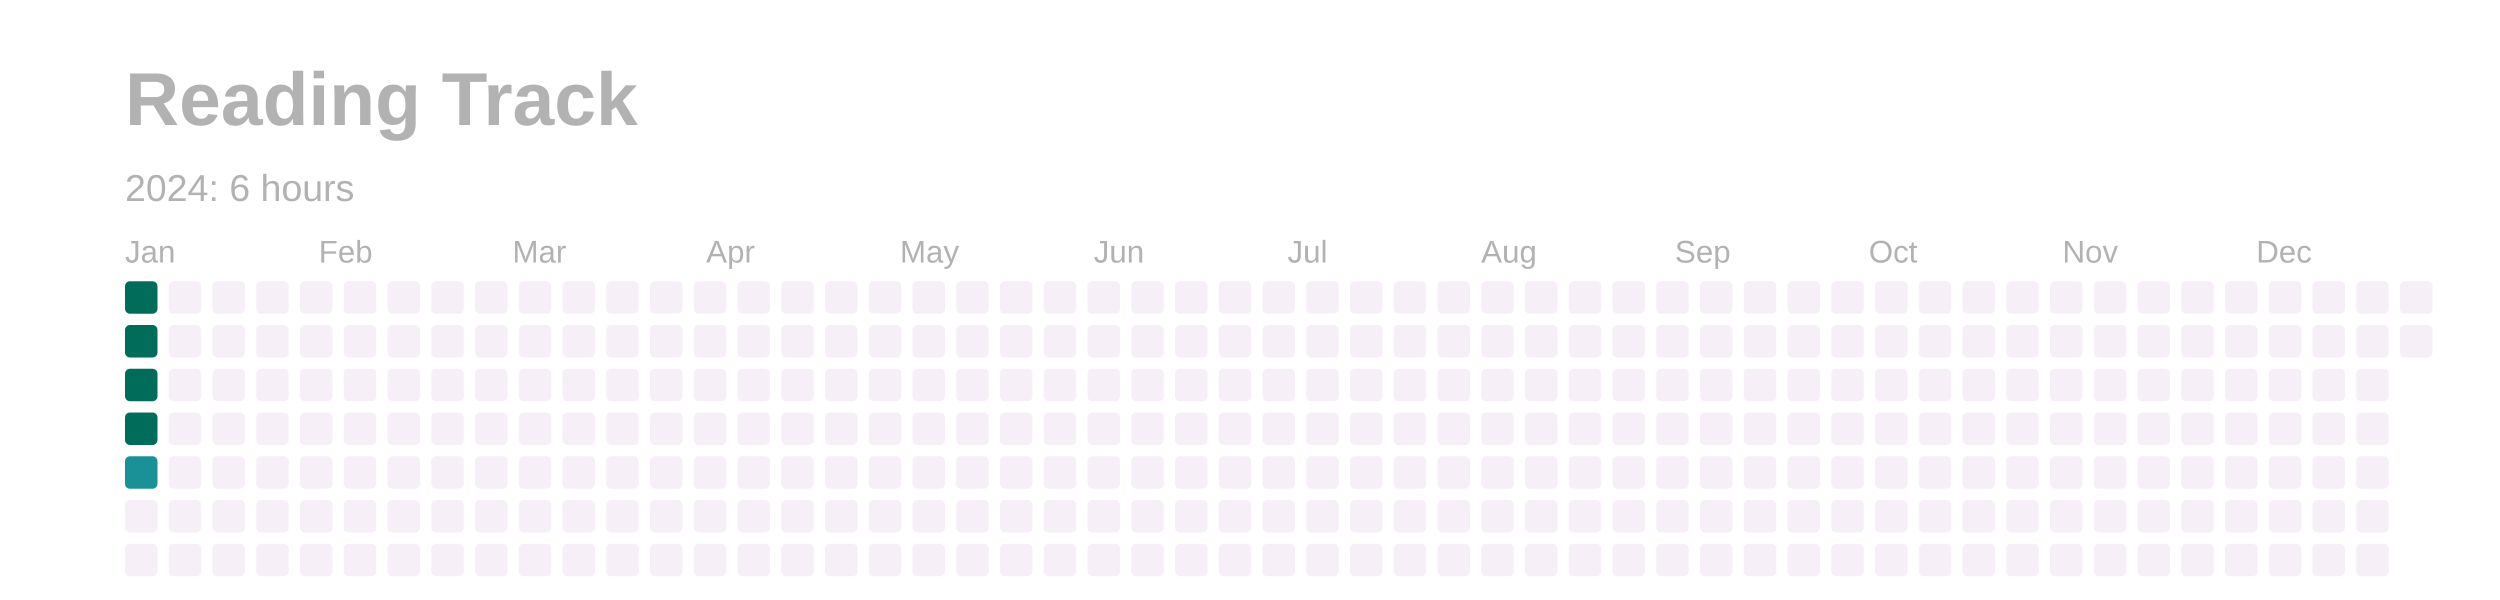
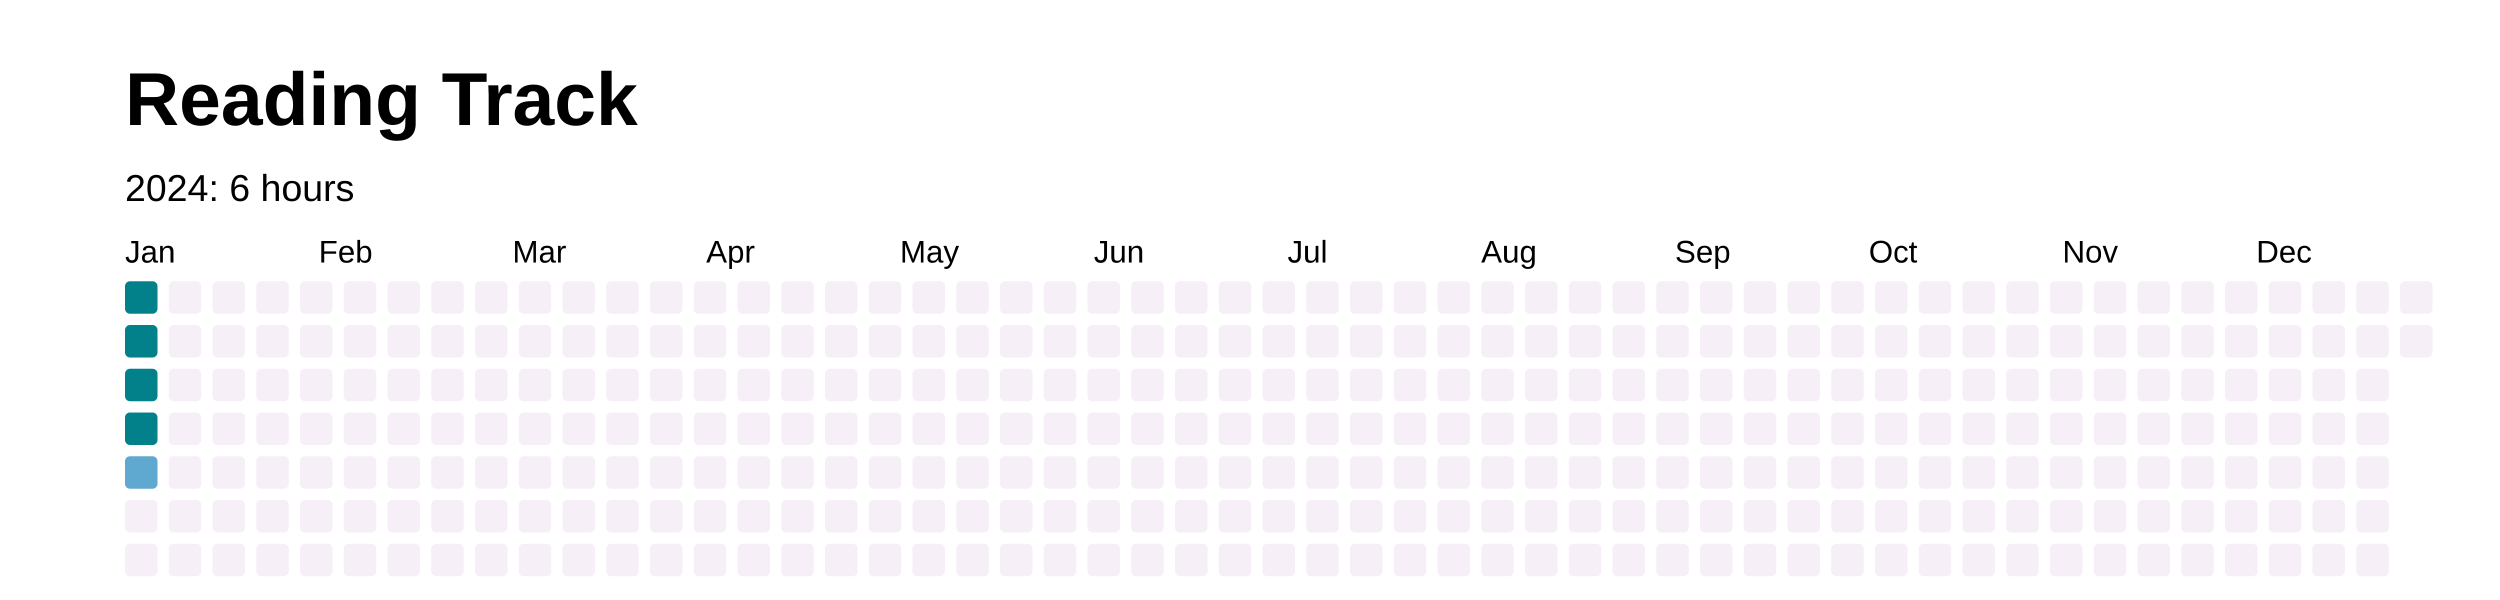
<svg xmlns="http://www.w3.org/2000/svg" baseProfile="full" height="48mm" version="1.1" viewBox="0,0,200,48" width="200mm">
  <defs />
  <rect fill="#FFFFFF" height="48" width="200" x="0" y="0" />
-   <text fill="#b2b2b2" style="font-size:6px; font-family:Arial; font-weight:bold;" x="10" y="10">Reading Track</text>
-   <text dominant-baseline="hanging" fill="#b2b2b2" style="font-size:3.0px; font-family:Arial;" x="10" y="14">2024: 6 hours</text>
-   <text fill="#b2b2b2" style="font-size:2.5px; font-family:Arial" x="10.0" y="21.0">Jan</text>
-   <text fill="#b2b2b2" style="font-size:2.5px; font-family:Arial" x="25.5" y="21.0">Feb</text>
-   <text fill="#b2b2b2" style="font-size:2.5px; font-family:Arial" x="41.0" y="21.0">Mar</text>
-   <text fill="#b2b2b2" style="font-size:2.5px; font-family:Arial" x="56.5" y="21.0">Apr</text>
-   <text fill="#b2b2b2" style="font-size:2.5px; font-family:Arial" x="72.0" y="21.0">May</text>
-   <text fill="#b2b2b2" style="font-size:2.5px; font-family:Arial" x="87.5" y="21.0">Jun</text>
-   <text fill="#b2b2b2" style="font-size:2.5px; font-family:Arial" x="103.0" y="21.0">Jul</text>
-   <text fill="#b2b2b2" style="font-size:2.5px; font-family:Arial" x="118.5" y="21.0">Aug</text>
-   <text fill="#b2b2b2" style="font-size:2.5px; font-family:Arial" x="134.0" y="21.0">Sep</text>
-   <text fill="#b2b2b2" style="font-size:2.5px; font-family:Arial" x="149.5" y="21.0">Oct</text>
-   <text fill="#b2b2b2" style="font-size:2.5px; font-family:Arial" x="165.0" y="21.0">Nov</text>
-   <text fill="#b2b2b2" style="font-size:2.5px; font-family:Arial" x="180.5" y="21.0">Dec</text>
-   <rect fill="#016c59" height="2.6" rx="0.4" ry="0.4" width="2.6" x="10.0" y="22.5" />
-   <rect fill="#016c59" height="2.6" rx="0.4" ry="0.4" width="2.6" x="10.0" y="26.0" />
-   <rect fill="#016c59" height="2.6" rx="0.4" ry="0.4" width="2.6" x="10.0" y="29.5" />
-   <rect fill="#016c59" height="2.6" rx="0.4" ry="0.4" width="2.6" x="10.0" y="33.0" />
-   <rect fill="#1a9097" height="2.6" rx="0.4" ry="0.4" width="2.6" x="10.0" y="36.5" />
+   <text fill="#000000" style="font-size:6px; font-family:Arial; font-weight:bold;" x="10" y="10">Reading Track</text>
+   <text dominant-baseline="hanging" fill="#000000" style="font-size:3.0px; font-family:Arial;" x="10" y="14">2024: 6 hours</text>
+   <text fill="#000000" style="font-size:2.5px; font-family:Arial" x="10.0" y="21.0">Jan</text>
+   <text fill="#000000" style="font-size:2.5px; font-family:Arial" x="25.5" y="21.0">Feb</text>
+   <text fill="#000000" style="font-size:2.5px; font-family:Arial" x="41.0" y="21.0">Mar</text>
+   <text fill="#000000" style="font-size:2.5px; font-family:Arial" x="56.5" y="21.0">Apr</text>
+   <text fill="#000000" style="font-size:2.5px; font-family:Arial" x="72.0" y="21.0">May</text>
+   <text fill="#000000" style="font-size:2.5px; font-family:Arial" x="87.5" y="21.0">Jun</text>
+   <text fill="#000000" style="font-size:2.5px; font-family:Arial" x="103.0" y="21.0">Jul</text>
+   <text fill="#000000" style="font-size:2.5px; font-family:Arial" x="118.5" y="21.0">Aug</text>
+   <text fill="#000000" style="font-size:2.5px; font-family:Arial" x="134.0" y="21.0">Sep</text>
+   <text fill="#000000" style="font-size:2.5px; font-family:Arial" x="149.5" y="21.0">Oct</text>
+   <text fill="#000000" style="font-size:2.5px; font-family:Arial" x="165.0" y="21.0">Nov</text>
+   <text fill="#000000" style="font-size:2.5px; font-family:Arial" x="180.5" y="21.0">Dec</text>
+   <rect fill="#02818a" height="2.6" rx="0.4" ry="0.4" width="2.6" x="10.0" y="22.5" />
+   <rect fill="#02818a" height="2.6" rx="0.4" ry="0.4" width="2.6" x="10.0" y="26.0" />
+   <rect fill="#02818a" height="2.6" rx="0.4" ry="0.4" width="2.6" x="10.0" y="29.5" />
+   <rect fill="#02818a" height="2.6" rx="0.4" ry="0.4" width="2.6" x="10.0" y="33.0" />
+   <rect fill="#5fa8cf" height="2.6" rx="0.4" ry="0.4" width="2.6" x="10.0" y="36.5" />
  <rect fill="#f6eff7" height="2.6" rx="0.4" ry="0.4" width="2.6" x="10.0" y="40.0" />
  <rect fill="#f6eff7" height="2.6" rx="0.4" ry="0.4" width="2.6" x="10.0" y="43.5" />
  <rect fill="#f6eff7" height="2.6" rx="0.4" ry="0.4" width="2.6" x="13.5" y="22.5" />
  <rect fill="#f6eff7" height="2.6" rx="0.4" ry="0.4" width="2.6" x="13.5" y="26.0" />
  <rect fill="#f6eff7" height="2.6" rx="0.4" ry="0.4" width="2.6" x="13.5" y="29.5" />
  <rect fill="#f6eff7" height="2.6" rx="0.4" ry="0.4" width="2.6" x="13.5" y="33.0" />
  <rect fill="#f6eff7" height="2.6" rx="0.4" ry="0.4" width="2.6" x="13.5" y="36.5" />
  <rect fill="#f6eff7" height="2.6" rx="0.4" ry="0.4" width="2.6" x="13.5" y="40.0" />
  <rect fill="#f6eff7" height="2.6" rx="0.4" ry="0.4" width="2.6" x="13.5" y="43.5" />
  <rect fill="#f6eff7" height="2.6" rx="0.4" ry="0.4" width="2.6" x="17.0" y="22.5" />
  <rect fill="#f6eff7" height="2.6" rx="0.4" ry="0.4" width="2.6" x="17.0" y="26.0" />
  <rect fill="#f6eff7" height="2.6" rx="0.4" ry="0.4" width="2.6" x="17.0" y="29.5" />
  <rect fill="#f6eff7" height="2.6" rx="0.4" ry="0.4" width="2.6" x="17.0" y="33.0" />
  <rect fill="#f6eff7" height="2.6" rx="0.4" ry="0.4" width="2.6" x="17.0" y="36.5" />
  <rect fill="#f6eff7" height="2.6" rx="0.4" ry="0.4" width="2.6" x="17.0" y="40.0" />
  <rect fill="#f6eff7" height="2.6" rx="0.4" ry="0.4" width="2.6" x="17.0" y="43.5" />
  <rect fill="#f6eff7" height="2.6" rx="0.4" ry="0.4" width="2.6" x="20.5" y="22.5" />
  <rect fill="#f6eff7" height="2.6" rx="0.4" ry="0.4" width="2.6" x="20.5" y="26.0" />
  <rect fill="#f6eff7" height="2.6" rx="0.4" ry="0.4" width="2.6" x="20.5" y="29.5" />
  <rect fill="#f6eff7" height="2.6" rx="0.4" ry="0.4" width="2.6" x="20.5" y="33.0" />
  <rect fill="#f6eff7" height="2.6" rx="0.4" ry="0.4" width="2.6" x="20.5" y="36.5" />
  <rect fill="#f6eff7" height="2.6" rx="0.4" ry="0.4" width="2.6" x="20.5" y="40.0" />
  <rect fill="#f6eff7" height="2.6" rx="0.4" ry="0.4" width="2.6" x="20.5" y="43.5" />
  <rect fill="#f6eff7" height="2.6" rx="0.4" ry="0.4" width="2.6" x="24.0" y="22.5" />
  <rect fill="#f6eff7" height="2.6" rx="0.4" ry="0.4" width="2.6" x="24.0" y="26.0" />
  <rect fill="#f6eff7" height="2.6" rx="0.4" ry="0.4" width="2.6" x="24.0" y="29.5" />
  <rect fill="#f6eff7" height="2.6" rx="0.4" ry="0.4" width="2.6" x="24.0" y="33.0" />
  <rect fill="#f6eff7" height="2.6" rx="0.4" ry="0.4" width="2.6" x="24.0" y="36.5" />
  <rect fill="#f6eff7" height="2.6" rx="0.4" ry="0.4" width="2.6" x="24.0" y="40.0" />
  <rect fill="#f6eff7" height="2.6" rx="0.4" ry="0.4" width="2.6" x="24.0" y="43.5" />
  <rect fill="#f6eff7" height="2.6" rx="0.4" ry="0.4" width="2.6" x="27.5" y="22.5" />
  <rect fill="#f6eff7" height="2.6" rx="0.4" ry="0.4" width="2.6" x="27.5" y="26.0" />
  <rect fill="#f6eff7" height="2.6" rx="0.4" ry="0.4" width="2.6" x="27.5" y="29.5" />
  <rect fill="#f6eff7" height="2.6" rx="0.4" ry="0.4" width="2.6" x="27.5" y="33.0" />
  <rect fill="#f6eff7" height="2.6" rx="0.4" ry="0.4" width="2.6" x="27.5" y="36.5" />
  <rect fill="#f6eff7" height="2.6" rx="0.4" ry="0.4" width="2.6" x="27.5" y="40.0" />
  <rect fill="#f6eff7" height="2.6" rx="0.4" ry="0.4" width="2.6" x="27.5" y="43.5" />
  <rect fill="#f6eff7" height="2.6" rx="0.4" ry="0.4" width="2.6" x="31.0" y="22.5" />
  <rect fill="#f6eff7" height="2.6" rx="0.4" ry="0.4" width="2.6" x="31.0" y="26.0" />
  <rect fill="#f6eff7" height="2.6" rx="0.4" ry="0.4" width="2.6" x="31.0" y="29.5" />
  <rect fill="#f6eff7" height="2.6" rx="0.4" ry="0.4" width="2.6" x="31.0" y="33.0" />
  <rect fill="#f6eff7" height="2.6" rx="0.4" ry="0.4" width="2.6" x="31.0" y="36.5" />
  <rect fill="#f6eff7" height="2.6" rx="0.4" ry="0.4" width="2.6" x="31.0" y="40.0" />
  <rect fill="#f6eff7" height="2.6" rx="0.4" ry="0.4" width="2.6" x="31.0" y="43.5" />
  <rect fill="#f6eff7" height="2.6" rx="0.4" ry="0.4" width="2.6" x="34.5" y="22.5" />
  <rect fill="#f6eff7" height="2.6" rx="0.4" ry="0.4" width="2.6" x="34.5" y="26.0" />
  <rect fill="#f6eff7" height="2.6" rx="0.4" ry="0.4" width="2.6" x="34.5" y="29.5" />
  <rect fill="#f6eff7" height="2.6" rx="0.4" ry="0.4" width="2.6" x="34.5" y="33.0" />
  <rect fill="#f6eff7" height="2.6" rx="0.4" ry="0.4" width="2.6" x="34.5" y="36.5" />
  <rect fill="#f6eff7" height="2.6" rx="0.4" ry="0.4" width="2.6" x="34.5" y="40.0" />
  <rect fill="#f6eff7" height="2.6" rx="0.4" ry="0.4" width="2.6" x="34.5" y="43.5" />
  <rect fill="#f6eff7" height="2.6" rx="0.4" ry="0.4" width="2.6" x="38.0" y="22.5" />
  <rect fill="#f6eff7" height="2.6" rx="0.4" ry="0.4" width="2.6" x="38.0" y="26.0" />
  <rect fill="#f6eff7" height="2.6" rx="0.4" ry="0.4" width="2.6" x="38.0" y="29.5" />
  <rect fill="#f6eff7" height="2.6" rx="0.4" ry="0.4" width="2.6" x="38.0" y="33.0" />
  <rect fill="#f6eff7" height="2.6" rx="0.4" ry="0.4" width="2.6" x="38.0" y="36.5" />
  <rect fill="#f6eff7" height="2.6" rx="0.4" ry="0.4" width="2.6" x="38.0" y="40.0" />
  <rect fill="#f6eff7" height="2.6" rx="0.4" ry="0.4" width="2.6" x="38.0" y="43.5" />
  <rect fill="#f6eff7" height="2.6" rx="0.4" ry="0.4" width="2.6" x="41.5" y="22.5" />
  <rect fill="#f6eff7" height="2.6" rx="0.4" ry="0.4" width="2.6" x="41.5" y="26.0" />
  <rect fill="#f6eff7" height="2.6" rx="0.4" ry="0.4" width="2.6" x="41.5" y="29.5" />
  <rect fill="#f6eff7" height="2.6" rx="0.4" ry="0.4" width="2.6" x="41.5" y="33.0" />
  <rect fill="#f6eff7" height="2.6" rx="0.4" ry="0.4" width="2.6" x="41.5" y="36.5" />
  <rect fill="#f6eff7" height="2.6" rx="0.4" ry="0.4" width="2.6" x="41.5" y="40.0" />
  <rect fill="#f6eff7" height="2.6" rx="0.4" ry="0.4" width="2.6" x="41.5" y="43.5" />
  <rect fill="#f6eff7" height="2.6" rx="0.4" ry="0.4" width="2.6" x="45.0" y="22.5" />
  <rect fill="#f6eff7" height="2.6" rx="0.4" ry="0.4" width="2.6" x="45.0" y="26.0" />
  <rect fill="#f6eff7" height="2.6" rx="0.4" ry="0.4" width="2.6" x="45.0" y="29.5" />
  <rect fill="#f6eff7" height="2.6" rx="0.4" ry="0.4" width="2.6" x="45.0" y="33.0" />
  <rect fill="#f6eff7" height="2.6" rx="0.4" ry="0.4" width="2.6" x="45.0" y="36.5" />
  <rect fill="#f6eff7" height="2.6" rx="0.4" ry="0.4" width="2.6" x="45.0" y="40.0" />
  <rect fill="#f6eff7" height="2.6" rx="0.4" ry="0.4" width="2.6" x="45.0" y="43.5" />
  <rect fill="#f6eff7" height="2.6" rx="0.4" ry="0.4" width="2.6" x="48.5" y="22.5" />
  <rect fill="#f6eff7" height="2.6" rx="0.4" ry="0.4" width="2.6" x="48.5" y="26.0" />
  <rect fill="#f6eff7" height="2.6" rx="0.4" ry="0.4" width="2.6" x="48.5" y="29.5" />
  <rect fill="#f6eff7" height="2.6" rx="0.4" ry="0.4" width="2.6" x="48.5" y="33.0" />
  <rect fill="#f6eff7" height="2.6" rx="0.4" ry="0.4" width="2.6" x="48.5" y="36.5" />
  <rect fill="#f6eff7" height="2.6" rx="0.4" ry="0.4" width="2.6" x="48.5" y="40.0" />
  <rect fill="#f6eff7" height="2.6" rx="0.4" ry="0.4" width="2.6" x="48.5" y="43.5" />
  <rect fill="#f6eff7" height="2.6" rx="0.4" ry="0.4" width="2.6" x="52.0" y="22.5" />
  <rect fill="#f6eff7" height="2.6" rx="0.4" ry="0.4" width="2.6" x="52.0" y="26.0" />
  <rect fill="#f6eff7" height="2.6" rx="0.4" ry="0.4" width="2.6" x="52.0" y="29.5" />
  <rect fill="#f6eff7" height="2.6" rx="0.4" ry="0.4" width="2.6" x="52.0" y="33.0" />
  <rect fill="#f6eff7" height="2.6" rx="0.4" ry="0.4" width="2.6" x="52.0" y="36.5" />
  <rect fill="#f6eff7" height="2.6" rx="0.4" ry="0.4" width="2.6" x="52.0" y="40.0" />
  <rect fill="#f6eff7" height="2.6" rx="0.4" ry="0.4" width="2.6" x="52.0" y="43.5" />
  <rect fill="#f6eff7" height="2.6" rx="0.4" ry="0.4" width="2.6" x="55.5" y="22.5" />
  <rect fill="#f6eff7" height="2.6" rx="0.4" ry="0.4" width="2.6" x="55.5" y="26.0" />
  <rect fill="#f6eff7" height="2.6" rx="0.4" ry="0.4" width="2.6" x="55.5" y="29.5" />
  <rect fill="#f6eff7" height="2.6" rx="0.4" ry="0.4" width="2.6" x="55.5" y="33.0" />
  <rect fill="#f6eff7" height="2.6" rx="0.4" ry="0.4" width="2.6" x="55.5" y="36.5" />
  <rect fill="#f6eff7" height="2.6" rx="0.4" ry="0.4" width="2.6" x="55.5" y="40.0" />
  <rect fill="#f6eff7" height="2.6" rx="0.4" ry="0.4" width="2.6" x="55.5" y="43.5" />
  <rect fill="#f6eff7" height="2.6" rx="0.4" ry="0.4" width="2.6" x="59.0" y="22.5" />
  <rect fill="#f6eff7" height="2.6" rx="0.4" ry="0.4" width="2.6" x="59.0" y="26.0" />
  <rect fill="#f6eff7" height="2.6" rx="0.4" ry="0.4" width="2.6" x="59.0" y="29.5" />
  <rect fill="#f6eff7" height="2.6" rx="0.4" ry="0.4" width="2.6" x="59.0" y="33.0" />
  <rect fill="#f6eff7" height="2.6" rx="0.4" ry="0.4" width="2.6" x="59.0" y="36.5" />
  <rect fill="#f6eff7" height="2.6" rx="0.4" ry="0.4" width="2.6" x="59.0" y="40.0" />
  <rect fill="#f6eff7" height="2.6" rx="0.4" ry="0.4" width="2.6" x="59.0" y="43.5" />
  <rect fill="#f6eff7" height="2.6" rx="0.4" ry="0.4" width="2.6" x="62.5" y="22.5" />
  <rect fill="#f6eff7" height="2.6" rx="0.4" ry="0.4" width="2.6" x="62.5" y="26.0" />
  <rect fill="#f6eff7" height="2.6" rx="0.4" ry="0.4" width="2.6" x="62.5" y="29.5" />
  <rect fill="#f6eff7" height="2.6" rx="0.4" ry="0.4" width="2.6" x="62.5" y="33.0" />
  <rect fill="#f6eff7" height="2.6" rx="0.4" ry="0.4" width="2.6" x="62.5" y="36.5" />
  <rect fill="#f6eff7" height="2.6" rx="0.4" ry="0.4" width="2.6" x="62.5" y="40.0" />
  <rect fill="#f6eff7" height="2.6" rx="0.4" ry="0.4" width="2.6" x="62.5" y="43.5" />
  <rect fill="#f6eff7" height="2.6" rx="0.4" ry="0.4" width="2.6" x="66.0" y="22.5" />
  <rect fill="#f6eff7" height="2.6" rx="0.4" ry="0.4" width="2.6" x="66.0" y="26.0" />
  <rect fill="#f6eff7" height="2.6" rx="0.4" ry="0.4" width="2.6" x="66.0" y="29.5" />
  <rect fill="#f6eff7" height="2.6" rx="0.4" ry="0.4" width="2.6" x="66.0" y="33.0" />
  <rect fill="#f6eff7" height="2.6" rx="0.4" ry="0.4" width="2.6" x="66.0" y="36.5" />
  <rect fill="#f6eff7" height="2.6" rx="0.4" ry="0.4" width="2.6" x="66.0" y="40.0" />
  <rect fill="#f6eff7" height="2.6" rx="0.4" ry="0.4" width="2.6" x="66.0" y="43.5" />
  <rect fill="#f6eff7" height="2.6" rx="0.4" ry="0.4" width="2.6" x="69.5" y="22.5" />
  <rect fill="#f6eff7" height="2.6" rx="0.4" ry="0.4" width="2.6" x="69.5" y="26.0" />
  <rect fill="#f6eff7" height="2.6" rx="0.4" ry="0.4" width="2.6" x="69.5" y="29.5" />
  <rect fill="#f6eff7" height="2.6" rx="0.4" ry="0.4" width="2.6" x="69.5" y="33.0" />
  <rect fill="#f6eff7" height="2.6" rx="0.4" ry="0.4" width="2.6" x="69.5" y="36.5" />
  <rect fill="#f6eff7" height="2.6" rx="0.4" ry="0.4" width="2.6" x="69.5" y="40.0" />
  <rect fill="#f6eff7" height="2.6" rx="0.4" ry="0.4" width="2.6" x="69.5" y="43.5" />
  <rect fill="#f6eff7" height="2.6" rx="0.4" ry="0.4" width="2.6" x="73.0" y="22.5" />
  <rect fill="#f6eff7" height="2.6" rx="0.4" ry="0.4" width="2.6" x="73.0" y="26.0" />
  <rect fill="#f6eff7" height="2.6" rx="0.4" ry="0.4" width="2.6" x="73.0" y="29.5" />
  <rect fill="#f6eff7" height="2.6" rx="0.4" ry="0.4" width="2.6" x="73.0" y="33.0" />
  <rect fill="#f6eff7" height="2.6" rx="0.4" ry="0.4" width="2.6" x="73.0" y="36.5" />
  <rect fill="#f6eff7" height="2.6" rx="0.4" ry="0.4" width="2.6" x="73.0" y="40.0" />
  <rect fill="#f6eff7" height="2.6" rx="0.4" ry="0.4" width="2.6" x="73.0" y="43.5" />
  <rect fill="#f6eff7" height="2.6" rx="0.4" ry="0.4" width="2.6" x="76.5" y="22.5" />
  <rect fill="#f6eff7" height="2.6" rx="0.4" ry="0.4" width="2.6" x="76.5" y="26.0" />
  <rect fill="#f6eff7" height="2.6" rx="0.4" ry="0.4" width="2.6" x="76.5" y="29.5" />
  <rect fill="#f6eff7" height="2.6" rx="0.4" ry="0.4" width="2.6" x="76.5" y="33.0" />
  <rect fill="#f6eff7" height="2.6" rx="0.4" ry="0.4" width="2.6" x="76.5" y="36.5" />
  <rect fill="#f6eff7" height="2.6" rx="0.4" ry="0.4" width="2.6" x="76.5" y="40.0" />
  <rect fill="#f6eff7" height="2.6" rx="0.4" ry="0.4" width="2.6" x="76.5" y="43.5" />
  <rect fill="#f6eff7" height="2.6" rx="0.4" ry="0.4" width="2.6" x="80.0" y="22.5" />
  <rect fill="#f6eff7" height="2.6" rx="0.4" ry="0.4" width="2.6" x="80.0" y="26.0" />
  <rect fill="#f6eff7" height="2.6" rx="0.4" ry="0.4" width="2.6" x="80.0" y="29.5" />
  <rect fill="#f6eff7" height="2.6" rx="0.4" ry="0.4" width="2.6" x="80.0" y="33.0" />
  <rect fill="#f6eff7" height="2.6" rx="0.4" ry="0.4" width="2.6" x="80.0" y="36.5" />
  <rect fill="#f6eff7" height="2.6" rx="0.4" ry="0.4" width="2.6" x="80.0" y="40.0" />
  <rect fill="#f6eff7" height="2.6" rx="0.4" ry="0.4" width="2.6" x="80.0" y="43.5" />
  <rect fill="#f6eff7" height="2.6" rx="0.4" ry="0.4" width="2.6" x="83.5" y="22.5" />
  <rect fill="#f6eff7" height="2.6" rx="0.4" ry="0.4" width="2.6" x="83.5" y="26.0" />
  <rect fill="#f6eff7" height="2.6" rx="0.4" ry="0.4" width="2.6" x="83.5" y="29.5" />
  <rect fill="#f6eff7" height="2.6" rx="0.4" ry="0.4" width="2.6" x="83.5" y="33.0" />
  <rect fill="#f6eff7" height="2.6" rx="0.4" ry="0.4" width="2.6" x="83.5" y="36.5" />
  <rect fill="#f6eff7" height="2.6" rx="0.4" ry="0.4" width="2.6" x="83.5" y="40.0" />
  <rect fill="#f6eff7" height="2.6" rx="0.4" ry="0.4" width="2.6" x="83.5" y="43.5" />
  <rect fill="#f6eff7" height="2.6" rx="0.4" ry="0.4" width="2.6" x="87.0" y="22.5" />
  <rect fill="#f6eff7" height="2.6" rx="0.4" ry="0.4" width="2.6" x="87.0" y="26.0" />
  <rect fill="#f6eff7" height="2.6" rx="0.4" ry="0.4" width="2.6" x="87.0" y="29.5" />
  <rect fill="#f6eff7" height="2.6" rx="0.4" ry="0.4" width="2.6" x="87.0" y="33.0" />
  <rect fill="#f6eff7" height="2.6" rx="0.4" ry="0.4" width="2.6" x="87.0" y="36.5" />
  <rect fill="#f6eff7" height="2.6" rx="0.4" ry="0.4" width="2.6" x="87.0" y="40.0" />
  <rect fill="#f6eff7" height="2.6" rx="0.4" ry="0.4" width="2.6" x="87.0" y="43.5" />
  <rect fill="#f6eff7" height="2.6" rx="0.4" ry="0.4" width="2.6" x="90.5" y="22.5" />
  <rect fill="#f6eff7" height="2.6" rx="0.4" ry="0.4" width="2.6" x="90.5" y="26.0" />
  <rect fill="#f6eff7" height="2.6" rx="0.4" ry="0.4" width="2.6" x="90.5" y="29.5" />
  <rect fill="#f6eff7" height="2.6" rx="0.4" ry="0.4" width="2.6" x="90.5" y="33.0" />
  <rect fill="#f6eff7" height="2.6" rx="0.4" ry="0.4" width="2.6" x="90.5" y="36.5" />
  <rect fill="#f6eff7" height="2.6" rx="0.4" ry="0.4" width="2.6" x="90.5" y="40.0" />
  <rect fill="#f6eff7" height="2.6" rx="0.4" ry="0.4" width="2.6" x="90.5" y="43.5" />
  <rect fill="#f6eff7" height="2.6" rx="0.4" ry="0.4" width="2.6" x="94.0" y="22.5" />
  <rect fill="#f6eff7" height="2.6" rx="0.4" ry="0.4" width="2.6" x="94.0" y="26.0" />
  <rect fill="#f6eff7" height="2.6" rx="0.4" ry="0.4" width="2.6" x="94.0" y="29.5" />
  <rect fill="#f6eff7" height="2.6" rx="0.4" ry="0.4" width="2.6" x="94.0" y="33.0" />
  <rect fill="#f6eff7" height="2.6" rx="0.4" ry="0.4" width="2.6" x="94.0" y="36.5" />
  <rect fill="#f6eff7" height="2.6" rx="0.4" ry="0.4" width="2.6" x="94.0" y="40.0" />
  <rect fill="#f6eff7" height="2.6" rx="0.4" ry="0.4" width="2.6" x="94.0" y="43.5" />
  <rect fill="#f6eff7" height="2.6" rx="0.4" ry="0.4" width="2.6" x="97.5" y="22.5" />
  <rect fill="#f6eff7" height="2.6" rx="0.4" ry="0.4" width="2.6" x="97.5" y="26.0" />
  <rect fill="#f6eff7" height="2.6" rx="0.4" ry="0.4" width="2.6" x="97.5" y="29.5" />
  <rect fill="#f6eff7" height="2.6" rx="0.4" ry="0.4" width="2.6" x="97.5" y="33.0" />
  <rect fill="#f6eff7" height="2.6" rx="0.4" ry="0.4" width="2.6" x="97.5" y="36.5" />
  <rect fill="#f6eff7" height="2.6" rx="0.4" ry="0.4" width="2.6" x="97.5" y="40.0" />
  <rect fill="#f6eff7" height="2.6" rx="0.4" ry="0.4" width="2.6" x="97.5" y="43.5" />
  <rect fill="#f6eff7" height="2.6" rx="0.4" ry="0.4" width="2.6" x="101.0" y="22.5" />
  <rect fill="#f6eff7" height="2.6" rx="0.4" ry="0.4" width="2.6" x="101.0" y="26.0" />
  <rect fill="#f6eff7" height="2.6" rx="0.4" ry="0.4" width="2.6" x="101.0" y="29.5" />
  <rect fill="#f6eff7" height="2.6" rx="0.4" ry="0.4" width="2.6" x="101.0" y="33.0" />
  <rect fill="#f6eff7" height="2.6" rx="0.4" ry="0.4" width="2.6" x="101.0" y="36.5" />
  <rect fill="#f6eff7" height="2.6" rx="0.4" ry="0.4" width="2.6" x="101.0" y="40.0" />
  <rect fill="#f6eff7" height="2.6" rx="0.4" ry="0.4" width="2.6" x="101.0" y="43.5" />
  <rect fill="#f6eff7" height="2.6" rx="0.4" ry="0.4" width="2.6" x="104.5" y="22.5" />
  <rect fill="#f6eff7" height="2.6" rx="0.4" ry="0.4" width="2.6" x="104.5" y="26.0" />
  <rect fill="#f6eff7" height="2.6" rx="0.4" ry="0.4" width="2.6" x="104.5" y="29.5" />
  <rect fill="#f6eff7" height="2.6" rx="0.4" ry="0.4" width="2.6" x="104.5" y="33.0" />
  <rect fill="#f6eff7" height="2.6" rx="0.4" ry="0.4" width="2.6" x="104.5" y="36.5" />
  <rect fill="#f6eff7" height="2.6" rx="0.4" ry="0.4" width="2.6" x="104.5" y="40.0" />
  <rect fill="#f6eff7" height="2.6" rx="0.4" ry="0.4" width="2.6" x="104.5" y="43.5" />
  <rect fill="#f6eff7" height="2.6" rx="0.4" ry="0.4" width="2.6" x="108.0" y="22.5" />
  <rect fill="#f6eff7" height="2.6" rx="0.4" ry="0.4" width="2.6" x="108.0" y="26.0" />
  <rect fill="#f6eff7" height="2.6" rx="0.4" ry="0.4" width="2.6" x="108.0" y="29.5" />
  <rect fill="#f6eff7" height="2.6" rx="0.4" ry="0.4" width="2.6" x="108.0" y="33.0" />
  <rect fill="#f6eff7" height="2.6" rx="0.4" ry="0.4" width="2.6" x="108.0" y="36.5" />
  <rect fill="#f6eff7" height="2.6" rx="0.4" ry="0.4" width="2.6" x="108.0" y="40.0" />
  <rect fill="#f6eff7" height="2.6" rx="0.4" ry="0.4" width="2.6" x="108.0" y="43.5" />
  <rect fill="#f6eff7" height="2.6" rx="0.4" ry="0.4" width="2.6" x="111.5" y="22.5" />
  <rect fill="#f6eff7" height="2.6" rx="0.4" ry="0.4" width="2.6" x="111.5" y="26.0" />
  <rect fill="#f6eff7" height="2.6" rx="0.4" ry="0.4" width="2.6" x="111.5" y="29.5" />
  <rect fill="#f6eff7" height="2.6" rx="0.4" ry="0.4" width="2.6" x="111.5" y="33.0" />
  <rect fill="#f6eff7" height="2.6" rx="0.4" ry="0.4" width="2.6" x="111.5" y="36.5" />
  <rect fill="#f6eff7" height="2.6" rx="0.4" ry="0.4" width="2.6" x="111.5" y="40.0" />
  <rect fill="#f6eff7" height="2.6" rx="0.4" ry="0.4" width="2.6" x="111.5" y="43.5" />
  <rect fill="#f6eff7" height="2.6" rx="0.4" ry="0.4" width="2.6" x="115.0" y="22.5" />
  <rect fill="#f6eff7" height="2.6" rx="0.4" ry="0.4" width="2.6" x="115.0" y="26.0" />
  <rect fill="#f6eff7" height="2.6" rx="0.4" ry="0.4" width="2.6" x="115.0" y="29.5" />
  <rect fill="#f6eff7" height="2.6" rx="0.4" ry="0.4" width="2.6" x="115.0" y="33.0" />
  <rect fill="#f6eff7" height="2.6" rx="0.4" ry="0.4" width="2.6" x="115.0" y="36.5" />
  <rect fill="#f6eff7" height="2.6" rx="0.4" ry="0.4" width="2.6" x="115.0" y="40.0" />
  <rect fill="#f6eff7" height="2.6" rx="0.4" ry="0.4" width="2.6" x="115.0" y="43.5" />
  <rect fill="#f6eff7" height="2.6" rx="0.4" ry="0.4" width="2.6" x="118.5" y="22.5" />
  <rect fill="#f6eff7" height="2.6" rx="0.4" ry="0.4" width="2.6" x="118.5" y="26.0" />
  <rect fill="#f6eff7" height="2.6" rx="0.4" ry="0.4" width="2.6" x="118.5" y="29.5" />
  <rect fill="#f6eff7" height="2.6" rx="0.4" ry="0.4" width="2.6" x="118.5" y="33.0" />
  <rect fill="#f6eff7" height="2.6" rx="0.4" ry="0.4" width="2.6" x="118.5" y="36.5" />
  <rect fill="#f6eff7" height="2.6" rx="0.4" ry="0.4" width="2.6" x="118.5" y="40.0" />
  <rect fill="#f6eff7" height="2.6" rx="0.4" ry="0.4" width="2.6" x="118.5" y="43.5" />
  <rect fill="#f6eff7" height="2.6" rx="0.4" ry="0.4" width="2.6" x="122.0" y="22.5" />
  <rect fill="#f6eff7" height="2.6" rx="0.4" ry="0.4" width="2.6" x="122.0" y="26.0" />
  <rect fill="#f6eff7" height="2.6" rx="0.4" ry="0.4" width="2.6" x="122.0" y="29.5" />
  <rect fill="#f6eff7" height="2.6" rx="0.4" ry="0.4" width="2.6" x="122.0" y="33.0" />
  <rect fill="#f6eff7" height="2.6" rx="0.4" ry="0.4" width="2.6" x="122.0" y="36.5" />
  <rect fill="#f6eff7" height="2.6" rx="0.4" ry="0.4" width="2.6" x="122.0" y="40.0" />
  <rect fill="#f6eff7" height="2.6" rx="0.4" ry="0.4" width="2.6" x="122.0" y="43.5" />
  <rect fill="#f6eff7" height="2.6" rx="0.4" ry="0.4" width="2.6" x="125.5" y="22.5" />
  <rect fill="#f6eff7" height="2.6" rx="0.4" ry="0.4" width="2.6" x="125.5" y="26.0" />
  <rect fill="#f6eff7" height="2.6" rx="0.4" ry="0.4" width="2.6" x="125.5" y="29.5" />
  <rect fill="#f6eff7" height="2.6" rx="0.4" ry="0.4" width="2.6" x="125.5" y="33.0" />
  <rect fill="#f6eff7" height="2.6" rx="0.4" ry="0.4" width="2.6" x="125.5" y="36.5" />
  <rect fill="#f6eff7" height="2.6" rx="0.4" ry="0.4" width="2.6" x="125.5" y="40.0" />
  <rect fill="#f6eff7" height="2.6" rx="0.4" ry="0.4" width="2.6" x="125.5" y="43.5" />
  <rect fill="#f6eff7" height="2.6" rx="0.4" ry="0.4" width="2.6" x="129.0" y="22.5" />
  <rect fill="#f6eff7" height="2.6" rx="0.4" ry="0.4" width="2.6" x="129.0" y="26.0" />
  <rect fill="#f6eff7" height="2.6" rx="0.4" ry="0.4" width="2.6" x="129.0" y="29.5" />
  <rect fill="#f6eff7" height="2.6" rx="0.4" ry="0.4" width="2.6" x="129.0" y="33.0" />
  <rect fill="#f6eff7" height="2.6" rx="0.4" ry="0.4" width="2.6" x="129.0" y="36.5" />
  <rect fill="#f6eff7" height="2.6" rx="0.4" ry="0.4" width="2.6" x="129.0" y="40.0" />
  <rect fill="#f6eff7" height="2.6" rx="0.4" ry="0.4" width="2.6" x="129.0" y="43.5" />
  <rect fill="#f6eff7" height="2.6" rx="0.4" ry="0.4" width="2.6" x="132.5" y="22.5" />
  <rect fill="#f6eff7" height="2.6" rx="0.4" ry="0.4" width="2.6" x="132.5" y="26.0" />
  <rect fill="#f6eff7" height="2.6" rx="0.4" ry="0.4" width="2.6" x="132.5" y="29.5" />
  <rect fill="#f6eff7" height="2.6" rx="0.4" ry="0.4" width="2.6" x="132.5" y="33.0" />
  <rect fill="#f6eff7" height="2.6" rx="0.4" ry="0.4" width="2.6" x="132.5" y="36.5" />
  <rect fill="#f6eff7" height="2.6" rx="0.4" ry="0.4" width="2.6" x="132.5" y="40.0" />
  <rect fill="#f6eff7" height="2.6" rx="0.4" ry="0.4" width="2.6" x="132.5" y="43.5" />
  <rect fill="#f6eff7" height="2.6" rx="0.4" ry="0.4" width="2.6" x="136.0" y="22.5" />
  <rect fill="#f6eff7" height="2.6" rx="0.4" ry="0.4" width="2.6" x="136.0" y="26.0" />
  <rect fill="#f6eff7" height="2.6" rx="0.4" ry="0.4" width="2.6" x="136.0" y="29.5" />
  <rect fill="#f6eff7" height="2.6" rx="0.4" ry="0.4" width="2.6" x="136.0" y="33.0" />
  <rect fill="#f6eff7" height="2.6" rx="0.4" ry="0.4" width="2.6" x="136.0" y="36.5" />
  <rect fill="#f6eff7" height="2.6" rx="0.4" ry="0.4" width="2.6" x="136.0" y="40.0" />
  <rect fill="#f6eff7" height="2.6" rx="0.4" ry="0.4" width="2.6" x="136.0" y="43.5" />
  <rect fill="#f6eff7" height="2.6" rx="0.4" ry="0.4" width="2.6" x="139.5" y="22.5" />
  <rect fill="#f6eff7" height="2.6" rx="0.4" ry="0.4" width="2.6" x="139.5" y="26.0" />
  <rect fill="#f6eff7" height="2.6" rx="0.4" ry="0.4" width="2.6" x="139.5" y="29.5" />
  <rect fill="#f6eff7" height="2.6" rx="0.4" ry="0.4" width="2.6" x="139.5" y="33.0" />
  <rect fill="#f6eff7" height="2.6" rx="0.4" ry="0.4" width="2.6" x="139.5" y="36.5" />
  <rect fill="#f6eff7" height="2.6" rx="0.4" ry="0.4" width="2.6" x="139.5" y="40.0" />
  <rect fill="#f6eff7" height="2.6" rx="0.4" ry="0.4" width="2.6" x="139.5" y="43.5" />
  <rect fill="#f6eff7" height="2.6" rx="0.4" ry="0.4" width="2.6" x="143.0" y="22.5" />
  <rect fill="#f6eff7" height="2.6" rx="0.4" ry="0.4" width="2.6" x="143.0" y="26.0" />
  <rect fill="#f6eff7" height="2.6" rx="0.4" ry="0.4" width="2.6" x="143.0" y="29.5" />
  <rect fill="#f6eff7" height="2.6" rx="0.4" ry="0.4" width="2.6" x="143.0" y="33.0" />
  <rect fill="#f6eff7" height="2.6" rx="0.4" ry="0.4" width="2.6" x="143.0" y="36.5" />
  <rect fill="#f6eff7" height="2.6" rx="0.4" ry="0.4" width="2.6" x="143.0" y="40.0" />
  <rect fill="#f6eff7" height="2.6" rx="0.4" ry="0.4" width="2.6" x="143.0" y="43.5" />
  <rect fill="#f6eff7" height="2.6" rx="0.4" ry="0.4" width="2.6" x="146.5" y="22.5" />
  <rect fill="#f6eff7" height="2.6" rx="0.4" ry="0.4" width="2.6" x="146.5" y="26.0" />
  <rect fill="#f6eff7" height="2.6" rx="0.4" ry="0.4" width="2.6" x="146.5" y="29.5" />
  <rect fill="#f6eff7" height="2.6" rx="0.4" ry="0.4" width="2.6" x="146.5" y="33.0" />
  <rect fill="#f6eff7" height="2.6" rx="0.4" ry="0.4" width="2.6" x="146.5" y="36.5" />
  <rect fill="#f6eff7" height="2.6" rx="0.4" ry="0.4" width="2.6" x="146.5" y="40.0" />
  <rect fill="#f6eff7" height="2.6" rx="0.4" ry="0.4" width="2.6" x="146.5" y="43.5" />
  <rect fill="#f6eff7" height="2.6" rx="0.4" ry="0.4" width="2.6" x="150.0" y="22.5" />
  <rect fill="#f6eff7" height="2.6" rx="0.4" ry="0.4" width="2.6" x="150.0" y="26.0" />
  <rect fill="#f6eff7" height="2.6" rx="0.4" ry="0.4" width="2.6" x="150.0" y="29.5" />
  <rect fill="#f6eff7" height="2.6" rx="0.4" ry="0.4" width="2.6" x="150.0" y="33.0" />
  <rect fill="#f6eff7" height="2.6" rx="0.4" ry="0.4" width="2.6" x="150.0" y="36.5" />
  <rect fill="#f6eff7" height="2.6" rx="0.4" ry="0.4" width="2.6" x="150.0" y="40.0" />
  <rect fill="#f6eff7" height="2.6" rx="0.4" ry="0.4" width="2.6" x="150.0" y="43.5" />
  <rect fill="#f6eff7" height="2.6" rx="0.4" ry="0.4" width="2.6" x="153.5" y="22.5" />
  <rect fill="#f6eff7" height="2.6" rx="0.4" ry="0.4" width="2.6" x="153.5" y="26.0" />
  <rect fill="#f6eff7" height="2.6" rx="0.4" ry="0.4" width="2.6" x="153.5" y="29.5" />
  <rect fill="#f6eff7" height="2.6" rx="0.4" ry="0.4" width="2.6" x="153.5" y="33.0" />
  <rect fill="#f6eff7" height="2.6" rx="0.4" ry="0.4" width="2.6" x="153.5" y="36.5" />
  <rect fill="#f6eff7" height="2.6" rx="0.4" ry="0.4" width="2.6" x="153.5" y="40.0" />
  <rect fill="#f6eff7" height="2.6" rx="0.4" ry="0.4" width="2.6" x="153.5" y="43.5" />
  <rect fill="#f6eff7" height="2.6" rx="0.4" ry="0.4" width="2.6" x="157.0" y="22.5" />
  <rect fill="#f6eff7" height="2.6" rx="0.4" ry="0.4" width="2.6" x="157.0" y="26.0" />
  <rect fill="#f6eff7" height="2.6" rx="0.4" ry="0.4" width="2.6" x="157.0" y="29.5" />
  <rect fill="#f6eff7" height="2.6" rx="0.4" ry="0.4" width="2.6" x="157.0" y="33.0" />
  <rect fill="#f6eff7" height="2.6" rx="0.4" ry="0.4" width="2.6" x="157.0" y="36.5" />
  <rect fill="#f6eff7" height="2.6" rx="0.4" ry="0.4" width="2.6" x="157.0" y="40.0" />
  <rect fill="#f6eff7" height="2.6" rx="0.4" ry="0.4" width="2.6" x="157.0" y="43.5" />
  <rect fill="#f6eff7" height="2.6" rx="0.4" ry="0.4" width="2.6" x="160.5" y="22.5" />
  <rect fill="#f6eff7" height="2.6" rx="0.4" ry="0.4" width="2.6" x="160.5" y="26.0" />
  <rect fill="#f6eff7" height="2.6" rx="0.4" ry="0.4" width="2.6" x="160.5" y="29.5" />
  <rect fill="#f6eff7" height="2.6" rx="0.4" ry="0.4" width="2.6" x="160.5" y="33.0" />
  <rect fill="#f6eff7" height="2.6" rx="0.4" ry="0.4" width="2.6" x="160.5" y="36.5" />
  <rect fill="#f6eff7" height="2.6" rx="0.4" ry="0.4" width="2.6" x="160.5" y="40.0" />
  <rect fill="#f6eff7" height="2.6" rx="0.4" ry="0.4" width="2.6" x="160.5" y="43.5" />
  <rect fill="#f6eff7" height="2.6" rx="0.4" ry="0.4" width="2.6" x="164.0" y="22.5" />
  <rect fill="#f6eff7" height="2.6" rx="0.4" ry="0.4" width="2.6" x="164.0" y="26.0" />
  <rect fill="#f6eff7" height="2.6" rx="0.4" ry="0.4" width="2.6" x="164.0" y="29.5" />
  <rect fill="#f6eff7" height="2.6" rx="0.4" ry="0.4" width="2.6" x="164.0" y="33.0" />
  <rect fill="#f6eff7" height="2.6" rx="0.4" ry="0.4" width="2.6" x="164.0" y="36.5" />
  <rect fill="#f6eff7" height="2.6" rx="0.4" ry="0.4" width="2.6" x="164.0" y="40.0" />
  <rect fill="#f6eff7" height="2.6" rx="0.4" ry="0.4" width="2.6" x="164.0" y="43.5" />
  <rect fill="#f6eff7" height="2.6" rx="0.4" ry="0.4" width="2.6" x="167.5" y="22.5" />
  <rect fill="#f6eff7" height="2.6" rx="0.4" ry="0.4" width="2.6" x="167.5" y="26.0" />
  <rect fill="#f6eff7" height="2.6" rx="0.4" ry="0.4" width="2.6" x="167.5" y="29.5" />
  <rect fill="#f6eff7" height="2.6" rx="0.4" ry="0.4" width="2.6" x="167.5" y="33.0" />
  <rect fill="#f6eff7" height="2.6" rx="0.4" ry="0.4" width="2.6" x="167.5" y="36.5" />
  <rect fill="#f6eff7" height="2.6" rx="0.4" ry="0.4" width="2.6" x="167.5" y="40.0" />
  <rect fill="#f6eff7" height="2.6" rx="0.4" ry="0.4" width="2.6" x="167.5" y="43.5" />
  <rect fill="#f6eff7" height="2.6" rx="0.4" ry="0.4" width="2.6" x="171.0" y="22.5" />
  <rect fill="#f6eff7" height="2.6" rx="0.4" ry="0.4" width="2.6" x="171.0" y="26.0" />
  <rect fill="#f6eff7" height="2.6" rx="0.4" ry="0.4" width="2.6" x="171.0" y="29.5" />
  <rect fill="#f6eff7" height="2.6" rx="0.4" ry="0.4" width="2.6" x="171.0" y="33.0" />
  <rect fill="#f6eff7" height="2.6" rx="0.4" ry="0.4" width="2.6" x="171.0" y="36.5" />
  <rect fill="#f6eff7" height="2.6" rx="0.4" ry="0.4" width="2.6" x="171.0" y="40.0" />
  <rect fill="#f6eff7" height="2.6" rx="0.4" ry="0.4" width="2.6" x="171.0" y="43.5" />
  <rect fill="#f6eff7" height="2.6" rx="0.4" ry="0.4" width="2.6" x="174.5" y="22.5" />
  <rect fill="#f6eff7" height="2.6" rx="0.4" ry="0.4" width="2.6" x="174.5" y="26.0" />
  <rect fill="#f6eff7" height="2.6" rx="0.4" ry="0.4" width="2.6" x="174.5" y="29.5" />
  <rect fill="#f6eff7" height="2.6" rx="0.4" ry="0.4" width="2.6" x="174.5" y="33.0" />
  <rect fill="#f6eff7" height="2.6" rx="0.4" ry="0.4" width="2.6" x="174.5" y="36.5" />
  <rect fill="#f6eff7" height="2.6" rx="0.4" ry="0.4" width="2.6" x="174.5" y="40.0" />
  <rect fill="#f6eff7" height="2.6" rx="0.4" ry="0.4" width="2.6" x="174.5" y="43.5" />
  <rect fill="#f6eff7" height="2.6" rx="0.4" ry="0.4" width="2.6" x="178.0" y="22.5" />
  <rect fill="#f6eff7" height="2.6" rx="0.4" ry="0.4" width="2.6" x="178.0" y="26.0" />
  <rect fill="#f6eff7" height="2.6" rx="0.4" ry="0.4" width="2.6" x="178.0" y="29.5" />
  <rect fill="#f6eff7" height="2.6" rx="0.4" ry="0.4" width="2.6" x="178.0" y="33.0" />
  <rect fill="#f6eff7" height="2.6" rx="0.4" ry="0.4" width="2.6" x="178.0" y="36.5" />
  <rect fill="#f6eff7" height="2.6" rx="0.4" ry="0.4" width="2.6" x="178.0" y="40.0" />
  <rect fill="#f6eff7" height="2.6" rx="0.4" ry="0.4" width="2.6" x="178.0" y="43.5" />
  <rect fill="#f6eff7" height="2.6" rx="0.4" ry="0.4" width="2.6" x="181.5" y="22.5" />
  <rect fill="#f6eff7" height="2.6" rx="0.4" ry="0.4" width="2.6" x="181.5" y="26.0" />
  <rect fill="#f6eff7" height="2.6" rx="0.4" ry="0.4" width="2.6" x="181.5" y="29.5" />
  <rect fill="#f6eff7" height="2.6" rx="0.4" ry="0.4" width="2.6" x="181.5" y="33.0" />
  <rect fill="#f6eff7" height="2.6" rx="0.4" ry="0.4" width="2.6" x="181.5" y="36.5" />
  <rect fill="#f6eff7" height="2.6" rx="0.4" ry="0.4" width="2.6" x="181.5" y="40.0" />
  <rect fill="#f6eff7" height="2.6" rx="0.4" ry="0.4" width="2.6" x="181.5" y="43.5" />
  <rect fill="#f6eff7" height="2.6" rx="0.4" ry="0.4" width="2.6" x="185.0" y="22.5" />
  <rect fill="#f6eff7" height="2.6" rx="0.4" ry="0.4" width="2.6" x="185.0" y="26.0" />
  <rect fill="#f6eff7" height="2.6" rx="0.4" ry="0.4" width="2.6" x="185.0" y="29.5" />
  <rect fill="#f6eff7" height="2.6" rx="0.4" ry="0.4" width="2.6" x="185.0" y="33.0" />
  <rect fill="#f6eff7" height="2.6" rx="0.4" ry="0.4" width="2.6" x="185.0" y="36.5" />
  <rect fill="#f6eff7" height="2.6" rx="0.4" ry="0.4" width="2.6" x="185.0" y="40.0" />
  <rect fill="#f6eff7" height="2.6" rx="0.4" ry="0.4" width="2.6" x="185.0" y="43.5" />
  <rect fill="#f6eff7" height="2.6" rx="0.4" ry="0.4" width="2.6" x="188.5" y="22.5" />
  <rect fill="#f6eff7" height="2.6" rx="0.4" ry="0.4" width="2.6" x="188.5" y="26.0" />
  <rect fill="#f6eff7" height="2.6" rx="0.4" ry="0.4" width="2.6" x="188.5" y="29.5" />
  <rect fill="#f6eff7" height="2.6" rx="0.4" ry="0.4" width="2.6" x="188.5" y="33.0" />
  <rect fill="#f6eff7" height="2.6" rx="0.4" ry="0.4" width="2.6" x="188.5" y="36.5" />
  <rect fill="#f6eff7" height="2.6" rx="0.4" ry="0.4" width="2.6" x="188.5" y="40.0" />
  <rect fill="#f6eff7" height="2.6" rx="0.4" ry="0.4" width="2.6" x="188.5" y="43.5" />
  <rect fill="#f6eff7" height="2.6" rx="0.4" ry="0.4" width="2.6" x="192.0" y="22.5" />
  <rect fill="#f6eff7" height="2.6" rx="0.4" ry="0.4" width="2.6" x="192.0" y="26.0" />
</svg>
